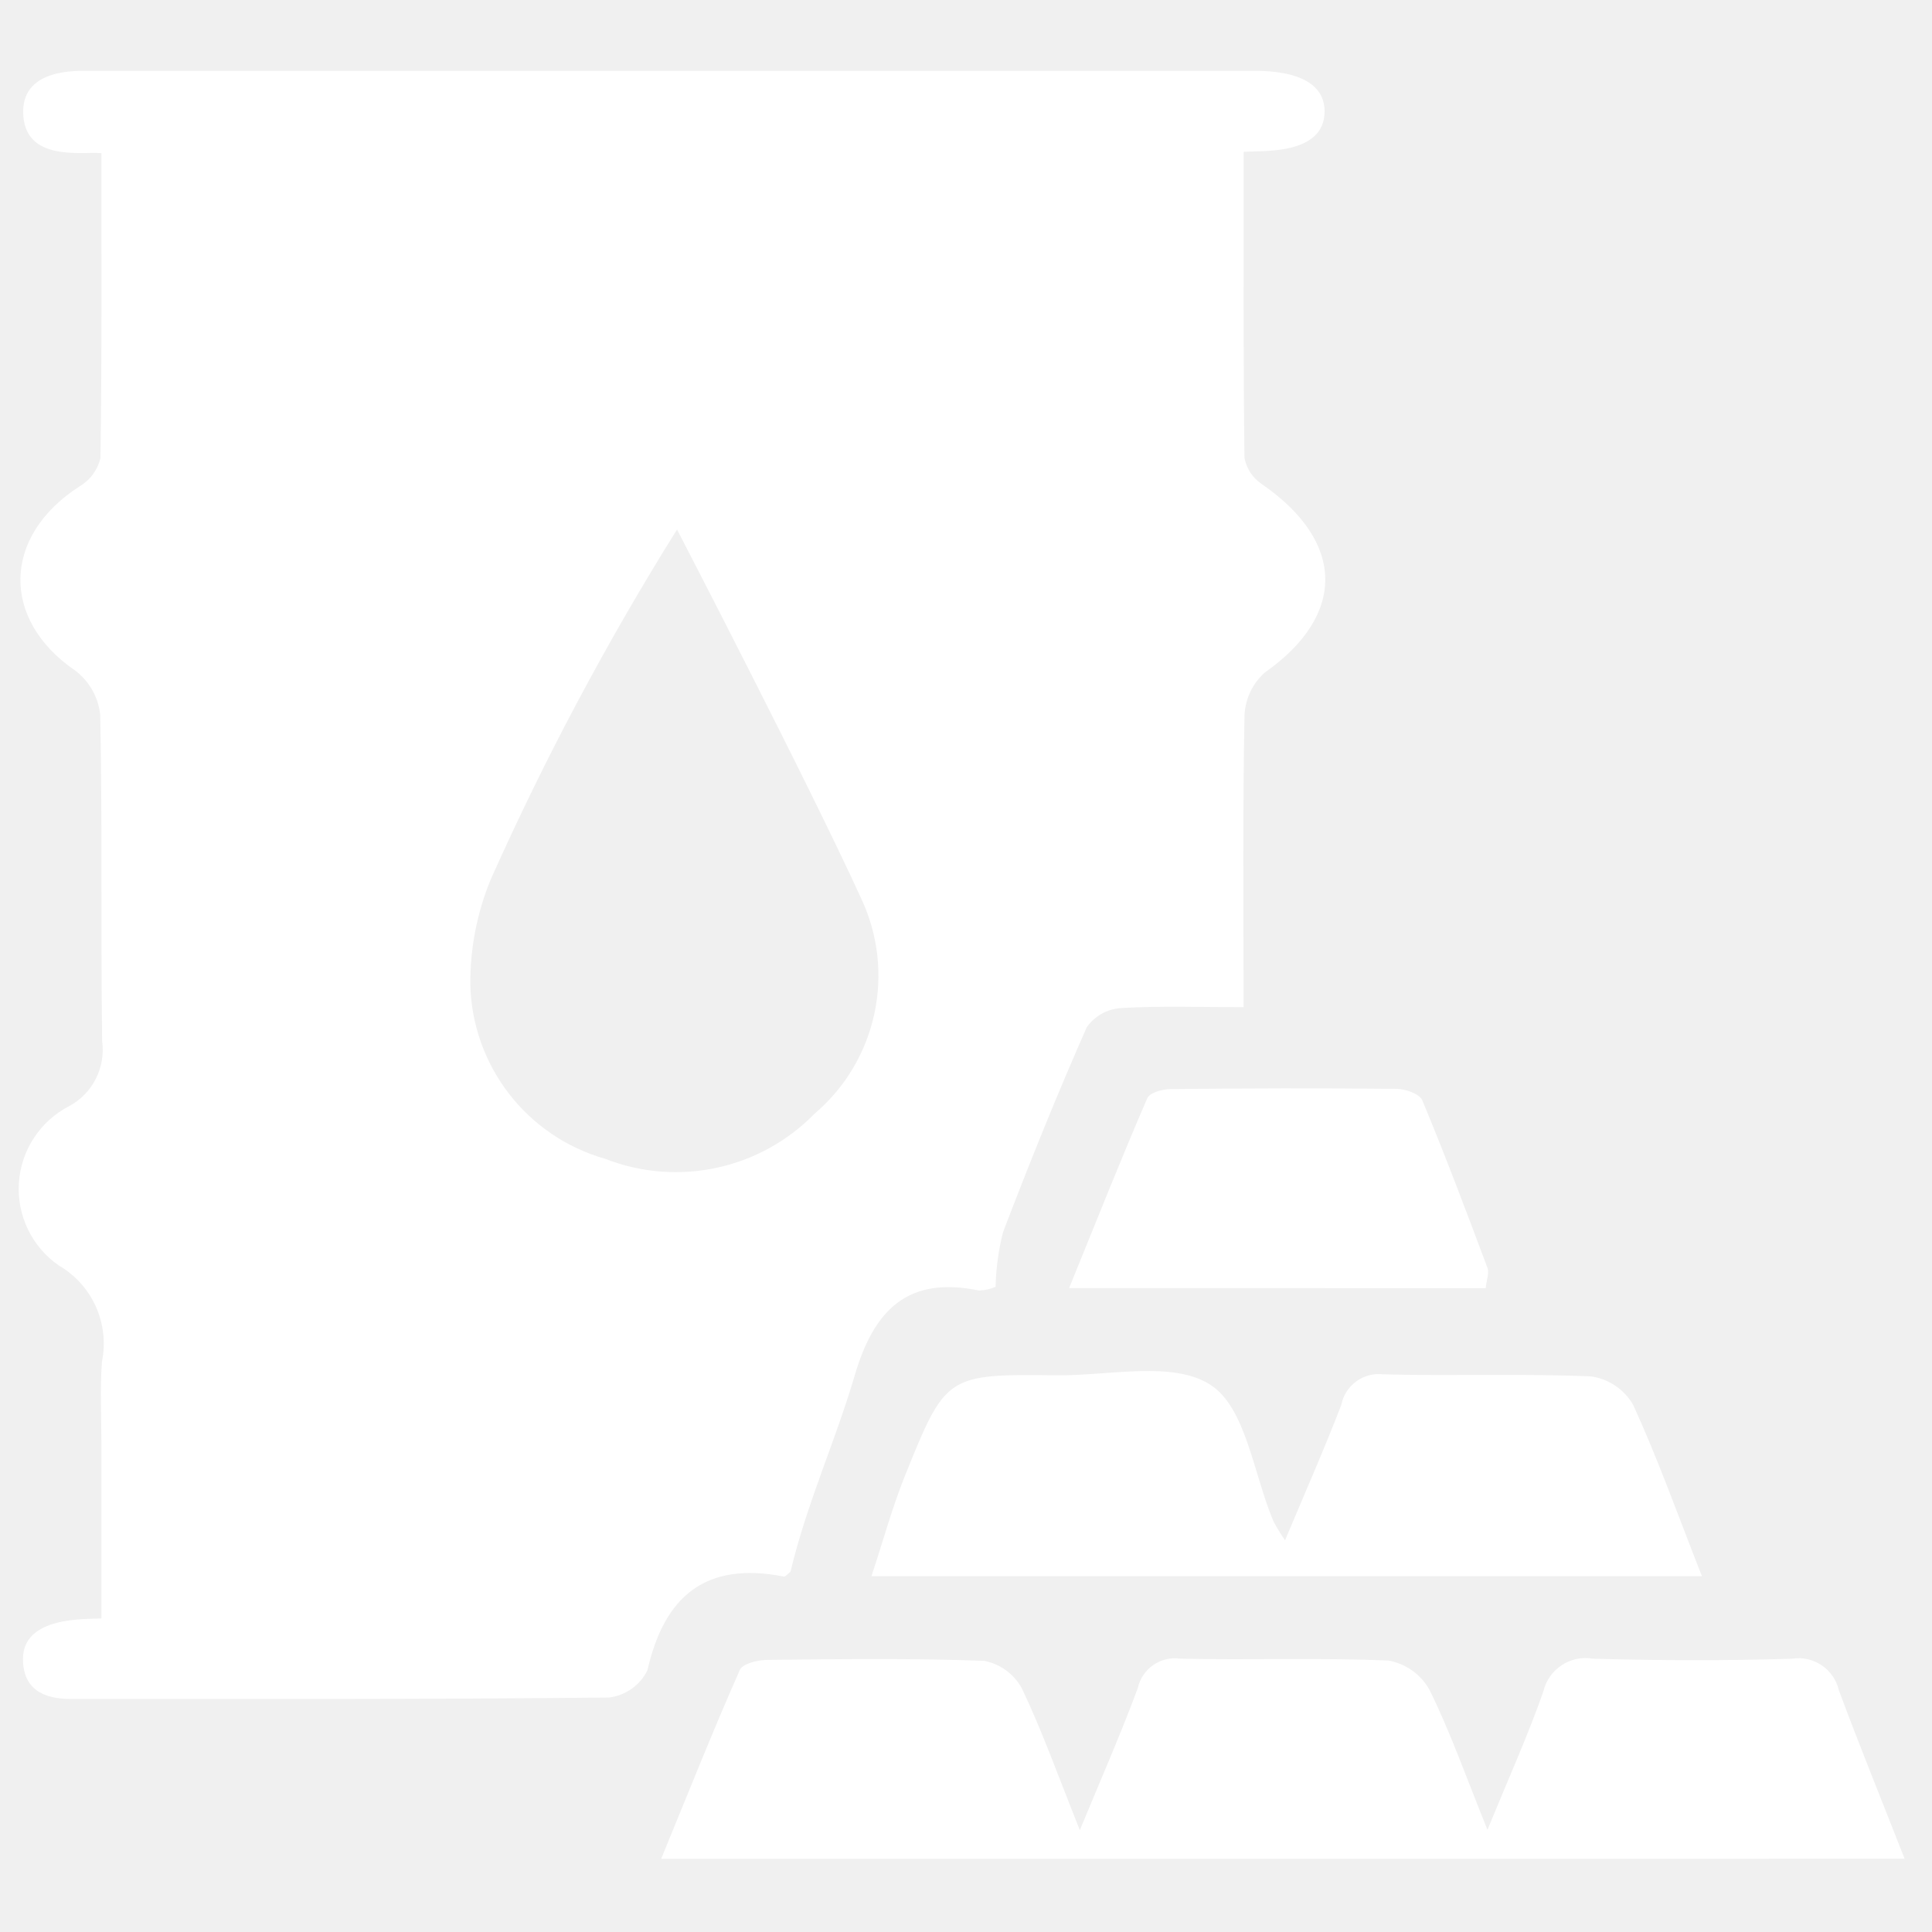
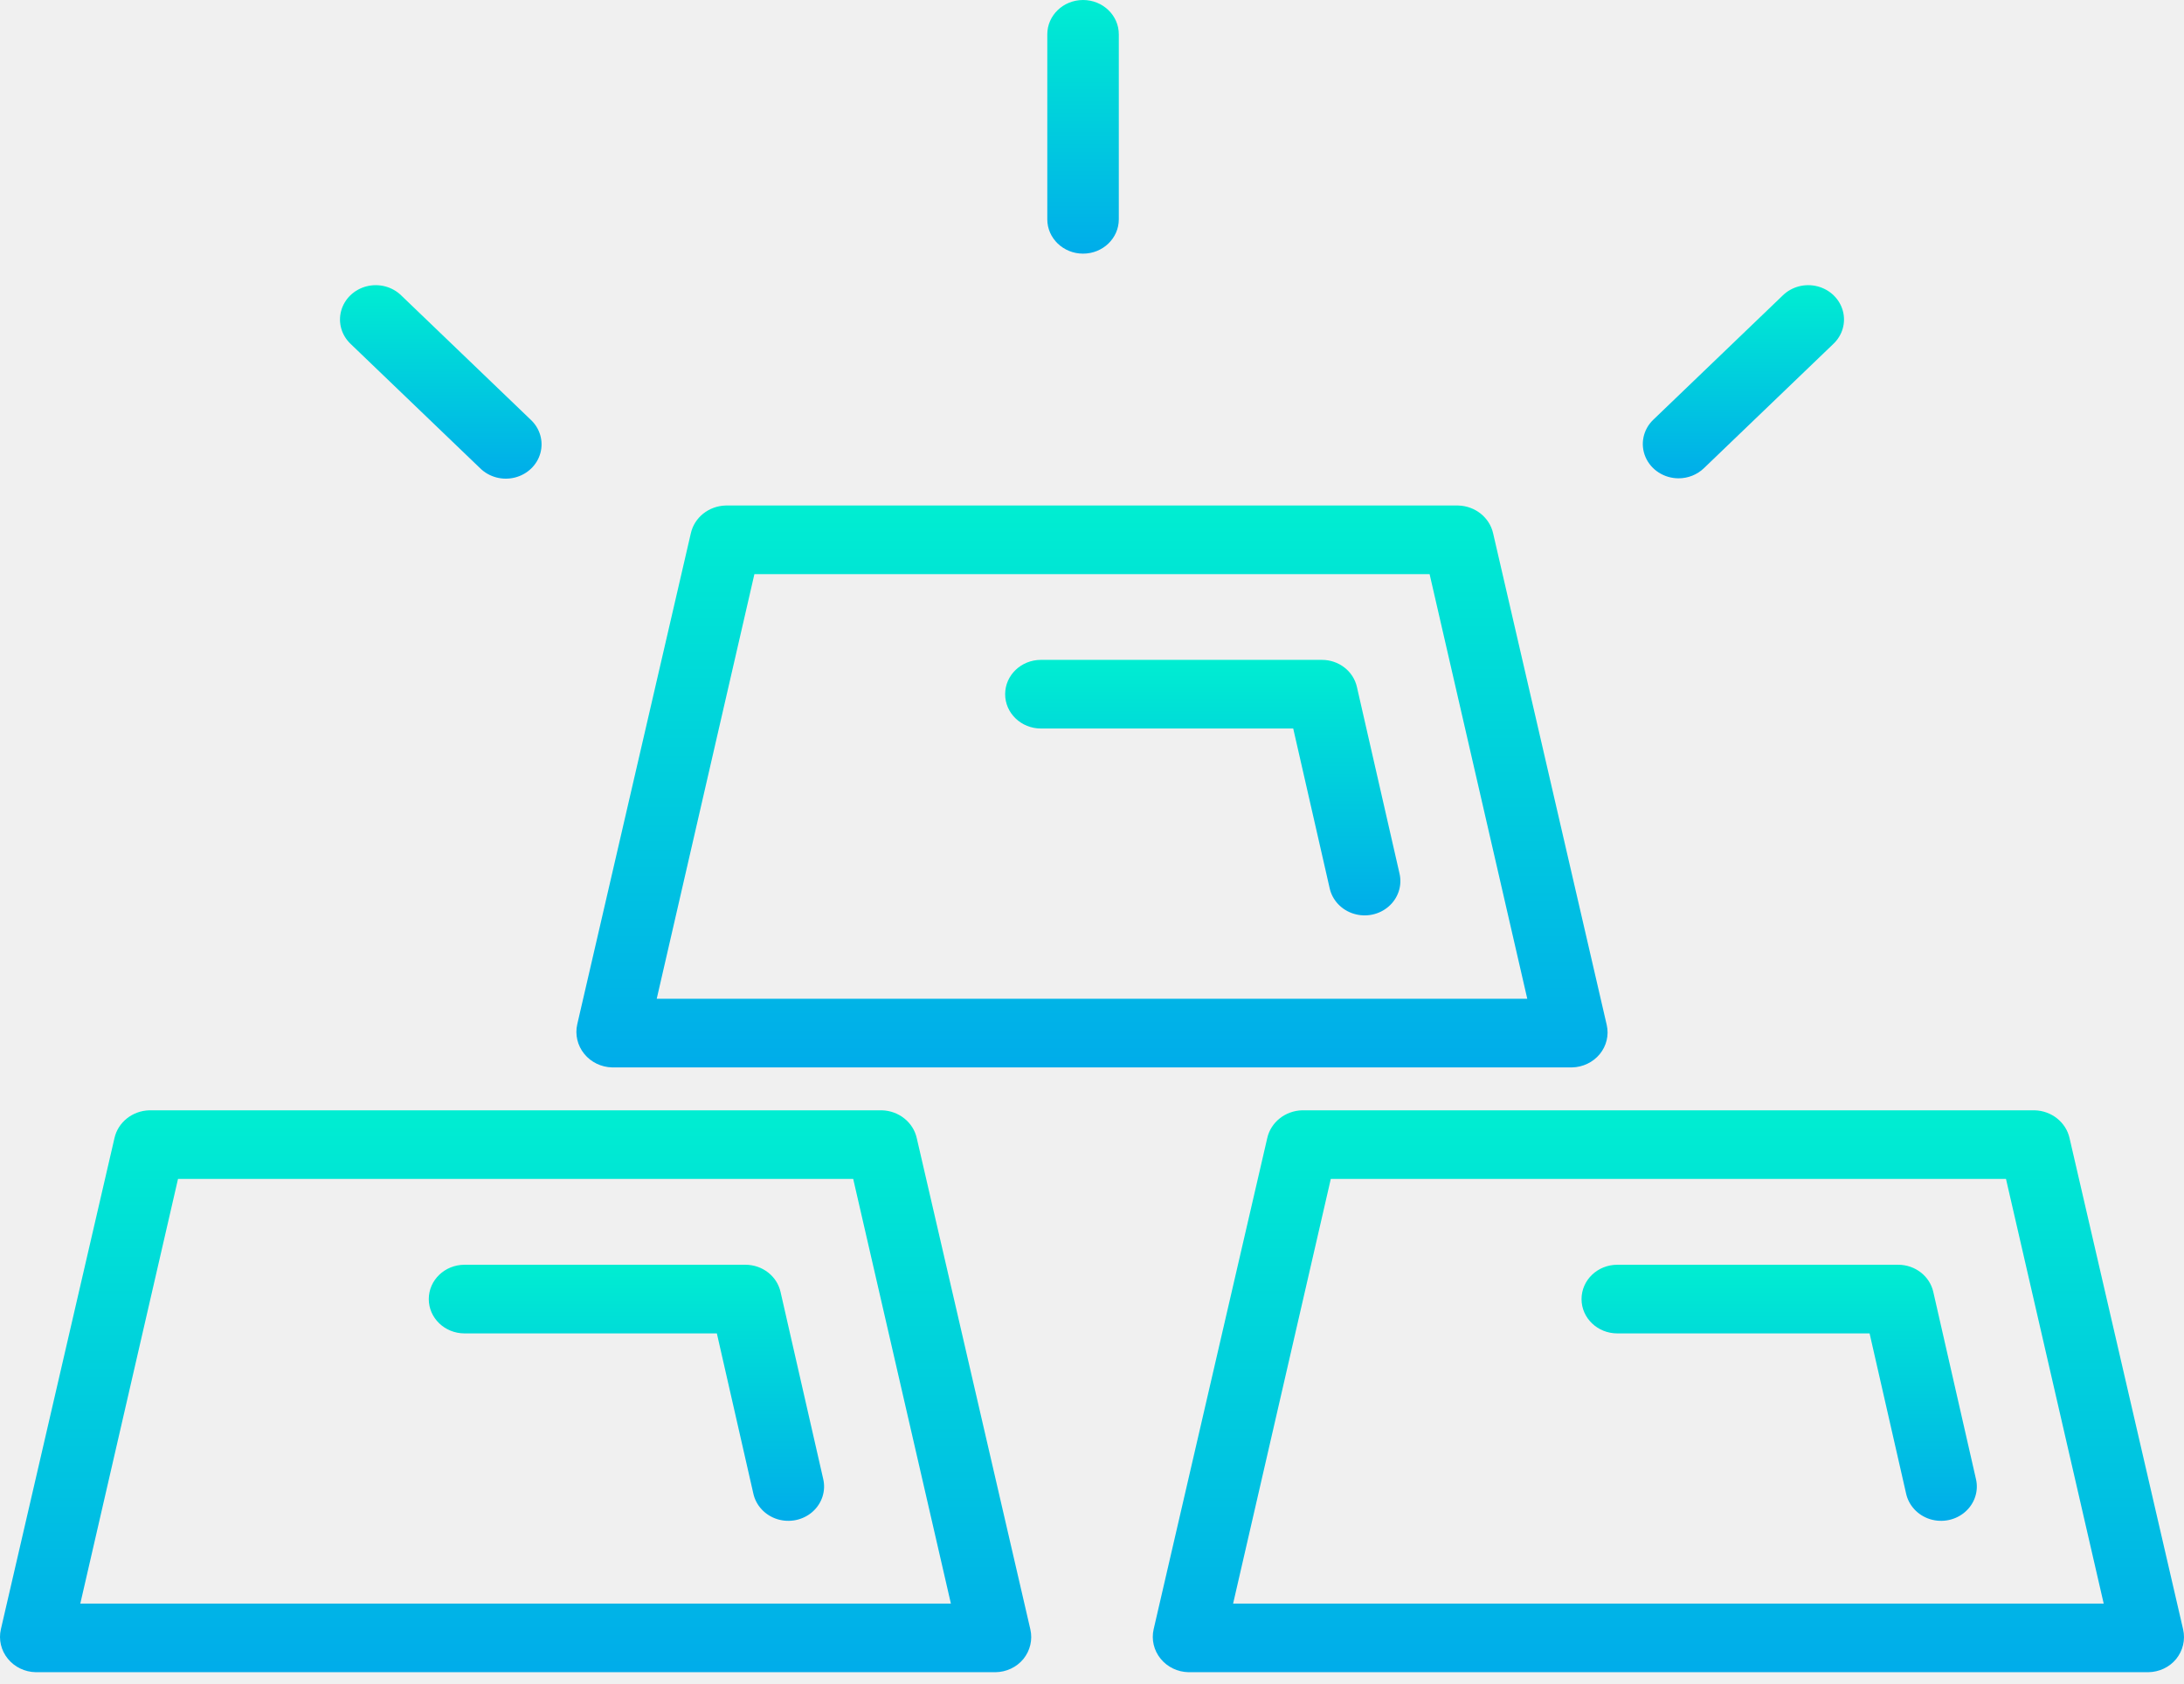
- <svg xmlns="http://www.w3.org/2000/svg" width="30" height="30" viewBox="0 0 51.862 49.064">
+ <svg xmlns="http://www.w3.org/2000/svg" width="83" height="64" viewBox="0 0 83 64" fill="none">
+   <path d="M23.263 40.573H59.736C60.15 40.566 60.539 40.38 60.796 40.068C61.052 39.756 61.151 39.35 61.062 38.961L56.745 20.276C56.611 19.671 56.064 19.233 55.419 19.215H27.58C26.937 19.231 26.389 19.668 26.254 20.271L21.937 38.936C21.848 39.329 21.946 39.742 22.204 40.059C22.459 40.374 22.848 40.563 23.263 40.573ZM28.67 21.823H54.33L58.042 37.964H24.958L28.67 21.823Z" fill="url(#paint0_linear_6462_2105)" />
+   <path d="M51.567 26.109C51.431 25.51 50.879 25.083 50.24 25.082H39.558C38.808 25.082 38.199 25.666 38.199 26.386C38.199 27.107 38.808 27.691 39.558 27.691H49.147L50.532 33.762C50.634 34.22 50.983 34.59 51.447 34.732C51.91 34.875 52.418 34.769 52.777 34.453C53.137 34.138 53.293 33.661 53.187 33.205L51.567 26.109Z" fill="url(#paint1_linear_6462_2105)" />
+   <path d="M78.651 43.264C78.517 42.659 77.969 42.221 77.325 42.203H49.485C48.841 42.221 48.293 42.659 48.159 43.264L43.842 61.931C43.753 62.324 43.851 62.735 44.109 63.051C44.364 63.365 44.754 63.553 45.168 63.561H81.641C82.055 63.556 82.445 63.373 82.701 63.061C82.959 62.742 83.057 62.33 82.967 61.936L78.651 43.264ZM46.863 60.952L50.575 44.812H76.235L79.948 60.952H46.863Z" fill="url(#paint2_linear_6462_2105)" />
+   <path d="M73.472 49.105C73.336 48.505 72.784 48.077 72.145 48.074H61.463C60.712 48.074 60.104 48.658 60.104 49.379C60.104 50.099 60.712 50.683 61.463 50.683H71.051L72.436 56.759C72.533 57.221 72.881 57.598 73.348 57.744C73.814 57.889 74.327 57.782 74.688 57.463C75.05 57.143 75.204 56.662 75.09 56.203L73.472 49.105Z" fill="url(#paint3_linear_6462_2105)" />
+   <path d="M34.841 43.264C34.707 42.659 34.159 42.221 33.515 42.203H5.675C5.031 42.221 4.483 42.659 4.349 43.264L0.033 61.931C-0.057 62.324 0.04 62.735 0.299 63.051C0.555 63.366 0.943 63.553 1.359 63.561H37.831C38.245 63.556 38.635 63.373 38.891 63.061C39.15 62.742 39.247 62.33 39.158 61.936L34.841 43.264ZM3.052 60.952L6.765 44.812H32.425L36.137 60.952H3.052Z" fill="url(#paint4_linear_6462_2105)" />
+   <path d="M29.663 49.105C29.527 48.505 28.975 48.077 28.335 48.074H17.654C16.903 48.074 16.295 48.658 16.295 49.379C16.295 50.099 16.903 50.683 17.654 50.683H27.243L28.627 56.759C28.724 57.221 29.073 57.598 29.539 57.744C30.006 57.889 30.519 57.782 30.88 57.463C31.241 57.143 31.395 56.662 31.282 56.203L29.663 49.105Z" fill="url(#paint5_linear_6462_2105)" />
+   <path d="M63.791 18.181C64.151 18.181 64.497 18.044 64.752 17.799L69.67 13.076C70.02 12.748 70.159 12.265 70.034 11.812C69.909 11.357 69.54 11.003 69.067 10.883C68.594 10.763 68.091 10.896 67.749 11.232L62.831 15.954C62.442 16.327 62.326 16.888 62.536 17.375C62.746 17.862 63.242 18.18 63.791 18.181H63.791Z" fill="url(#paint6_linear_6462_2105)" />
+   <path d="M41.16 9.641C41.911 9.641 42.519 9.057 42.519 8.337V1.304C42.519 0.584 41.911 0 41.16 0C40.41 0 39.801 0.584 39.801 1.304V8.337C39.801 9.057 40.41 9.641 41.16 9.641Z" fill="url(#paint7_linear_6462_2105)" />
+   <path d="M18.248 17.799C18.59 18.136 19.094 18.271 19.568 18.151C20.042 18.032 20.413 17.676 20.537 17.221C20.661 16.766 20.521 16.282 20.169 15.954L15.251 11.232C14.909 10.896 14.405 10.763 13.932 10.883C13.46 11.003 13.091 11.357 12.966 11.812C12.841 12.265 12.98 12.748 13.329 13.076L18.248 17.799Z" fill="url(#paint8_linear_6462_2105)" />
  <defs>
-     <style>.a{fill:#fff;stroke:rgba(0,0,0,0);}</style>
+     <linearGradient id="paint0_linear_6462_2105" x1="41.499" y1="18.737" x2="41.499" y2="40.647" gradientUnits="userSpaceOnUse">
+       <stop stop-color="#00EFD1" />
+       <stop offset="1" stop-color="#00ACEA" />
+     </linearGradient>
+     <linearGradient id="paint1_linear_6462_2105" x1="45.709" y1="24.865" x2="45.709" y2="34.828" gradientUnits="userSpaceOnUse">
+       <stop stop-color="#00EFD1" />
+       <stop offset="1" stop-color="#00ACEA" />
+     </linearGradient>
+     <linearGradient id="paint2_linear_6462_2105" x1="63.405" y1="41.725" x2="63.405" y2="63.635" gradientUnits="userSpaceOnUse">
+       <stop stop-color="#00EFD1" />
+       <stop offset="1" stop-color="#00ACEA" />
+     </linearGradient>
+     <linearGradient id="paint3_linear_6462_2105" x1="67.615" y1="47.856" x2="67.615" y2="57.841" gradientUnits="userSpaceOnUse">
+       <stop stop-color="#00EFD1" />
+       <stop offset="1" stop-color="#00ACEA" />
+     </linearGradient>
+     <linearGradient id="paint4_linear_6462_2105" x1="19.595" y1="41.725" x2="19.595" y2="63.635" gradientUnits="userSpaceOnUse">
+       <stop stop-color="#00EFD1" />
+       <stop offset="1" stop-color="#00ACEA" />
+     </linearGradient>
+     <linearGradient id="paint5_linear_6462_2105" x1="23.806" y1="47.856" x2="23.806" y2="57.841" gradientUnits="userSpaceOnUse">
+       <stop stop-color="#00EFD1" />
+       <stop offset="1" stop-color="#00ACEA" />
+     </linearGradient>
+     <linearGradient id="paint6_linear_6462_2105" x1="66.256" y1="10.675" x2="66.256" y2="18.206" gradientUnits="userSpaceOnUse">
+       <stop stop-color="#00EFD1" />
+       <stop offset="1" stop-color="#00ACEA" />
+     </linearGradient>
+     <linearGradient id="paint7_linear_6462_2105" x1="41.16" y1="-0.216" x2="41.16" y2="9.675" gradientUnits="userSpaceOnUse">
+       <stop stop-color="#00EFD1" />
+       <stop offset="1" stop-color="#00ACEA" />
+     </linearGradient>
+     <linearGradient id="paint8_linear_6462_2105" x1="16.751" y1="10.675" x2="16.751" y2="18.22" gradientUnits="userSpaceOnUse">
+       <stop stop-color="#00EFD1" />
+       <stop offset="1" stop-color="#00ACEA" />
+     </linearGradient>
  </defs>
-   <g transform="translate(-2537.466 4134.546)">
-     <path class="a" d="M2570.851-4131.869c0,2.8-.012,5.506.021,8.213a1.09,1.09,0,0,0,.472.71c2.241,1.55,2.258,3.518.076,5.053a1.629,1.629,0,0,0-.547,1.156c-.049,2.547-.025,5.1-.025,7.829-1.148,0-2.227-.04-3.3.024a1.218,1.218,0,0,0-.91.515c-.8,1.812-1.539,3.649-2.247,5.5a6.576,6.576,0,0,0-.2,1.466,1.175,1.175,0,0,1-.446.1c-1.91-.393-2.816.513-3.336,2.282s-1.294,3.453-1.723,5.267c-.062.045-.133.139-.183.129-2.081-.406-3.2.506-3.658,2.519a1.334,1.334,0,0,1-1.025.729c-4.822.05-9.645.038-14.468.038-.734,0-1.269-.274-1.269-1.074,0-1.149,1.682-1.063,2.105-1.087,0-1.582,0-3.145,0-4.707,0-.729-.039-1.462.015-2.188a2.423,2.423,0,0,0-1.159-2.58,2.5,2.5,0,0,1,.275-4.275,1.717,1.717,0,0,0,.889-1.748c-.04-2.917.008-5.837-.051-8.753a1.72,1.72,0,0,0-.671-1.193c-2-1.367-1.963-3.606.114-4.944a1.2,1.2,0,0,0,.563-.762c.041-2.708.025-5.416.025-8.183-.482-.055-2.1.264-2.1-1.118,0-1.164,1.461-1.091,1.744-1.091h31.125c.283,0,2.066-.092,2.066,1.086C2573.023-4131.762,2571.307-4131.907,2570.851-4131.869Zm-15.211,10.138a76.763,76.763,0,0,0-5,9.391,7.281,7.281,0,0,0-.549,2.811,4.982,4.982,0,0,0,3.618,4.69,5.206,5.206,0,0,0,5.623-1.21,4.866,4.866,0,0,0,1.249-5.783C2559.128-4115.009,2555.64-4121.731,2555.64-4121.731Z" />
-     <path class="a" d="M2608.574-3954.15c.752-1.83,1.4-3.463,2.112-5.071.074-.168.477-.267.73-.269,1.944-.021,3.89-.048,5.831.026a1.46,1.46,0,0,1,1.012.744c.546,1.145.972,2.347,1.554,3.8.6-1.452,1.115-2.619,1.555-3.813a1.021,1.021,0,0,1,1.143-.79c1.862.042,3.728-.03,5.587.051a1.579,1.579,0,0,1,1.1.784c.553,1.117.968,2.3,1.557,3.758.571-1.391,1.087-2.534,1.5-3.712a1.163,1.163,0,0,1,1.334-.88c1.781.05,3.565.056,5.346,0a1.11,1.11,0,0,1,1.251.841c.542,1.46,1.129,2.9,1.767,4.529Z" transform="translate(-53.36 -131.897)" />
-     <path class="a" d="M2653.978-3985.63h-22.293c.323-.979.557-1.841.887-2.664,1.109-2.755,1.122-2.761,4.087-2.729,1.408.015,3.129-.4,4.135.262.95.621,1.146,2.392,1.681,3.654a4.871,4.871,0,0,0,.312.513c.529-1.262,1.05-2.436,1.51-3.634a1.025,1.025,0,0,1,1.124-.821c1.861.051,3.727-.025,5.586.056a1.563,1.563,0,0,1,1.125.763C2652.793-3988.786,2653.327-3987.285,2653.978-3985.63Z" transform="translate(-70.826 -108.004)" />
-     <path class="a" d="M2653.409-4016.84c.754-1.854,1.4-3.485,2.1-5.1.063-.146.405-.24.619-.242,2.02-.021,4.041-.027,6.062-.006.243,0,.63.134.7.308.619,1.484,1.185,2.991,1.75,4.5.049.131-.023.309-.048.542Z" transform="translate(-87.244 -84.528)" />
-   </g>
</svg>
